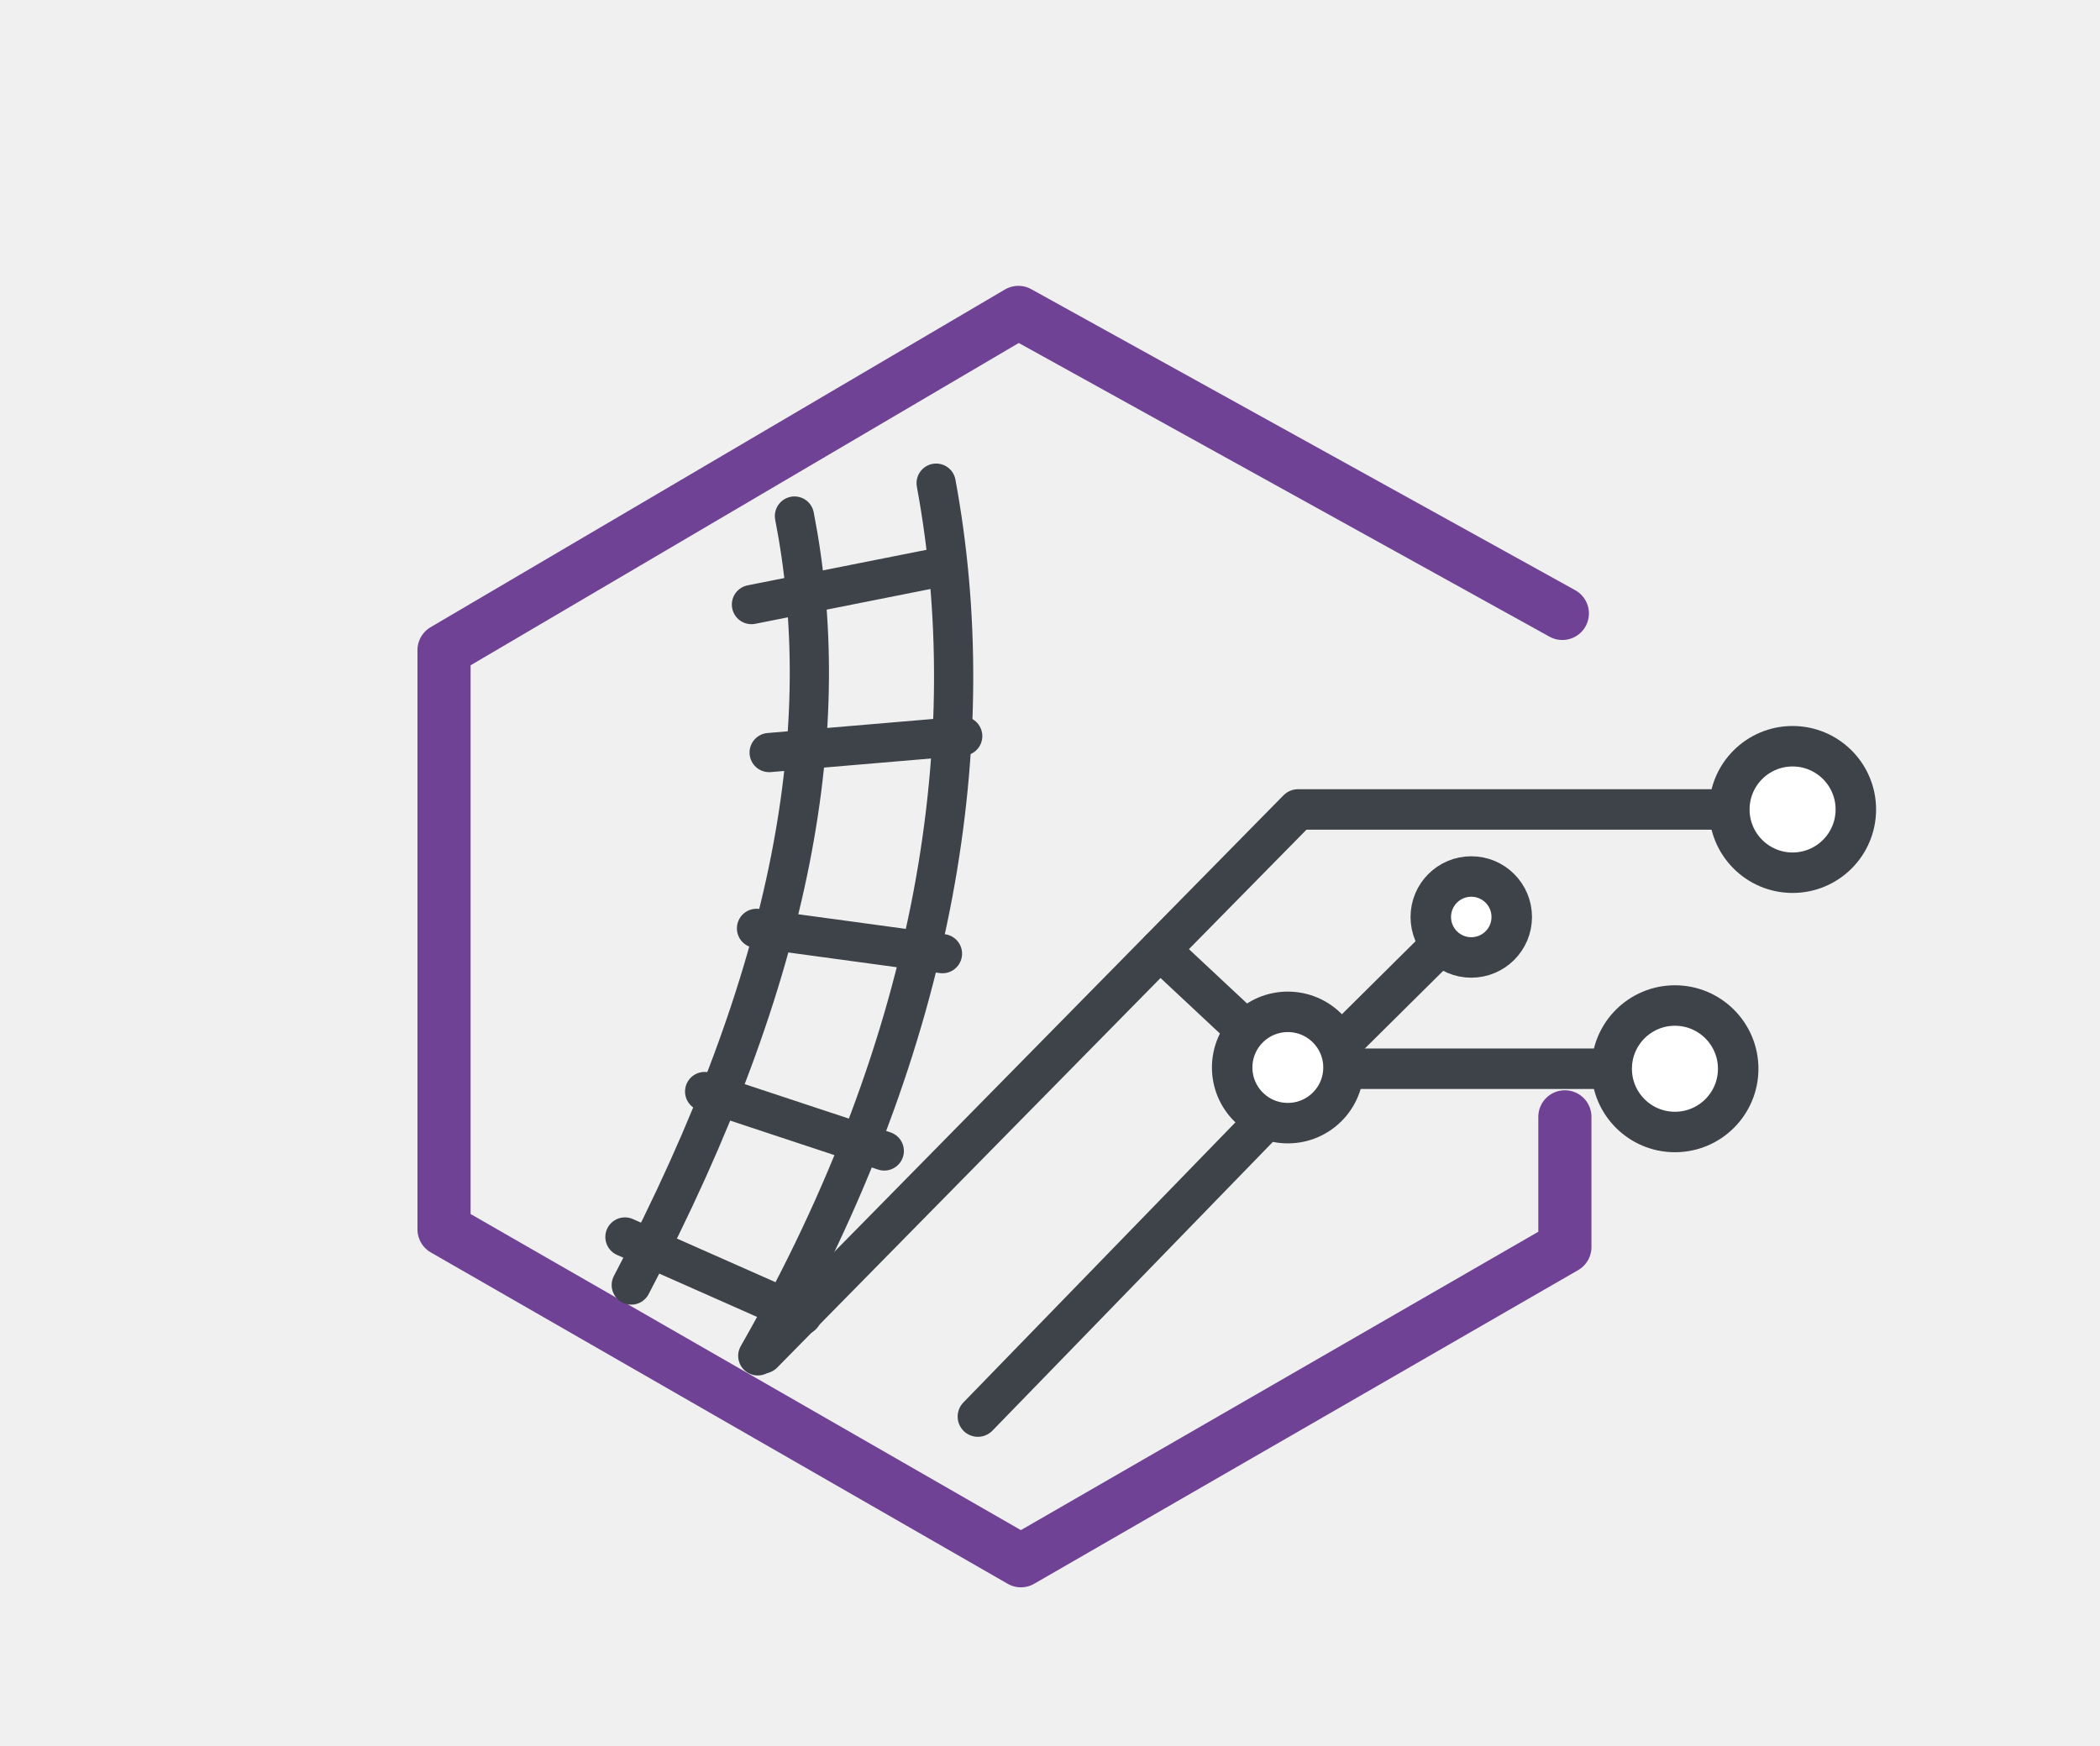
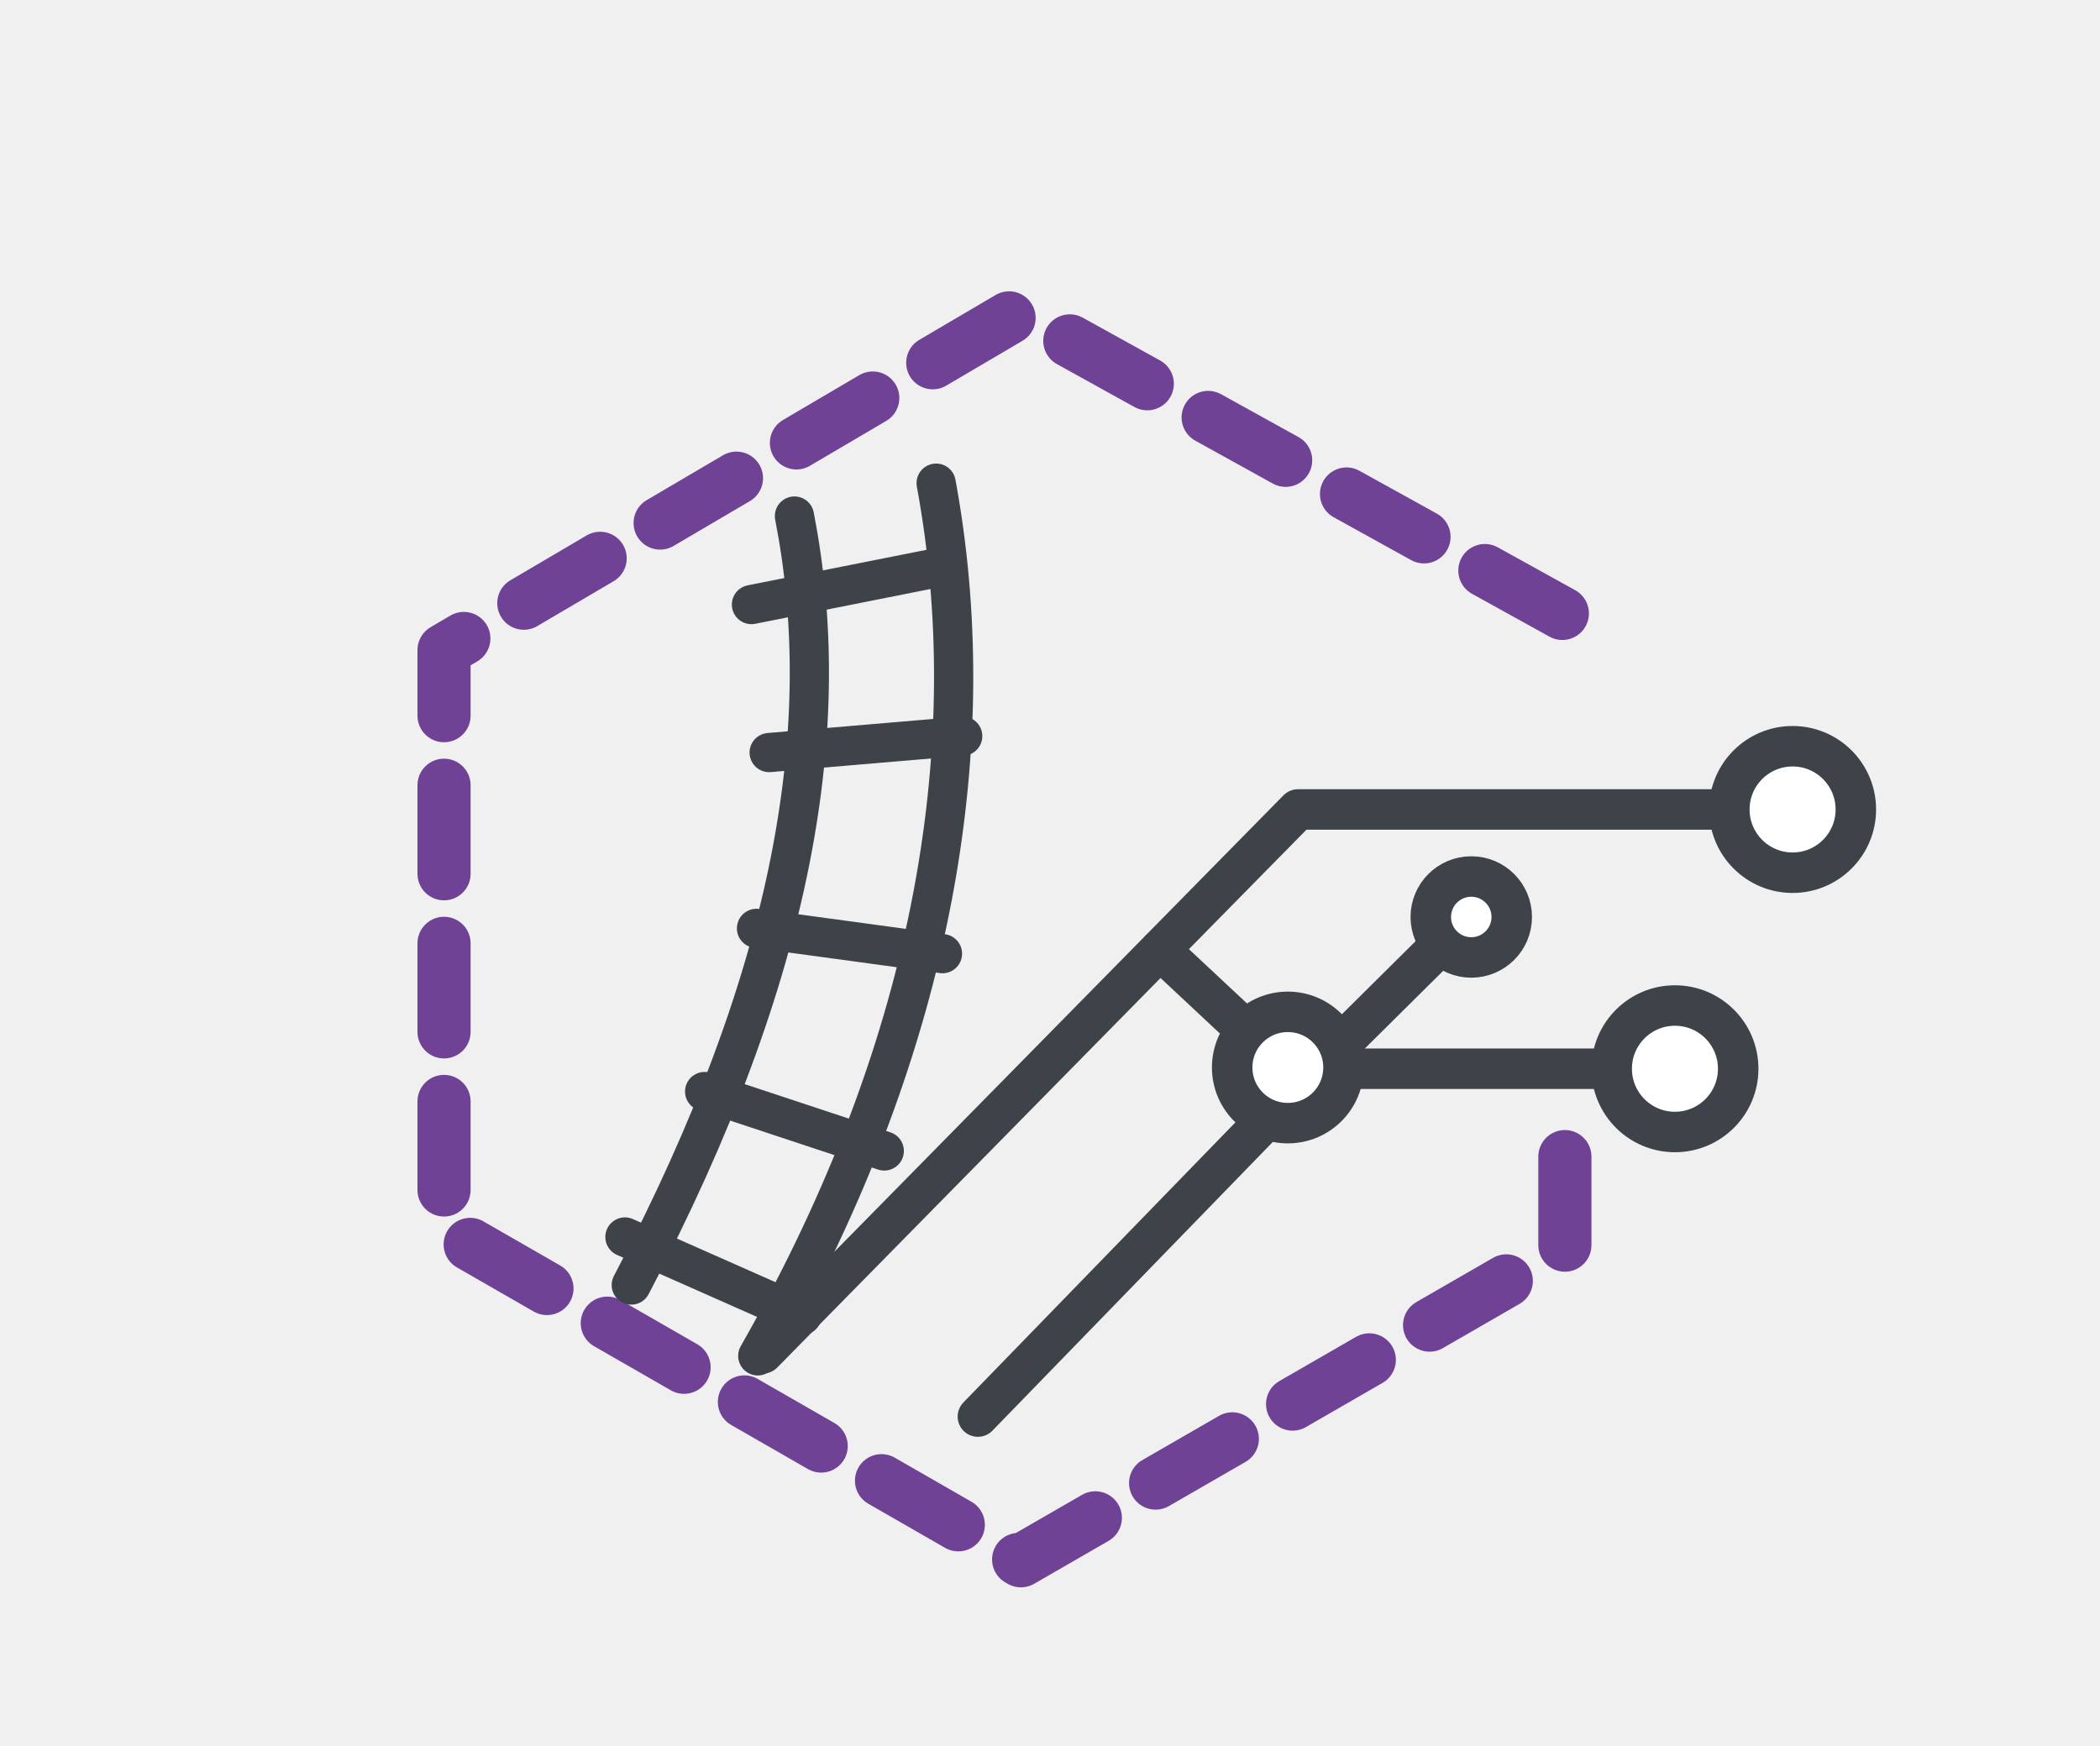
<svg xmlns="http://www.w3.org/2000/svg" width="166" height="138" viewBox="0 0 166 138" role="img" aria-labelledby="title desc">
  <g fill="none" stroke-linecap="round" stroke-linejoin="round">
-     <path d="M123.5 48.5 L80.5 24.7 L35.1 51.4 L35.1 97.2 L80.7 123.4 L123.7 98.6 L123.7 88.3" stroke="#6f4295" stroke-width="4.2" />
+     <path d="M123.5 48.5 L80.5 24.7 L35.1 51.4 L35.1 97.2 L80.7 123.4 L123.7 98.6 L123.7 88.3" stroke="#6f4295" stroke-width="4.2" stroke-dasharray="7 5.5" />
    <g stroke="#3E4349" stroke-width="3.1">
      <path d="M62.8 40.8 C66.0 57.2 63.0 76.7 49.9 101.6" />
      <path d="M74.0 38.2 C77.7 58.2 74.3 82.0 59.9 107.2" />
      <path d="M59.4 47.8 L74.5 44.8" />
      <path d="M60.8 59.5 L76.1 58.2" />
      <path d="M59.8 73.4 L74.5 75.4" />
      <path d="M55.7 86.3 L69.9 91.0" />
      <path d="M49.4 97.8 L63.4 104.0" />
    </g>
    <g stroke="#3E4349" stroke-width="3.2">
      <path d="M60.3 107.0 L102.6 64.0 L136.8 64.0" />
      <path d="M77.3 112.0 L104.0 84.5" />
      <path d="M104.0 84.5 L116.0 72.6" />
      <path d="M104.0 84.5 L116.2 84.5 L127.3 84.5" />
      <path d="M91.7 75.1 L99.4 82.3" />
      <circle cx="101.8" cy="84.4" r="4.4" fill="#ffffff" />
      <circle cx="116.3" cy="72.5" r="3.2" fill="#ffffff" />
      <circle cx="141.7" cy="64.0" r="5.0" fill="#ffffff" />
      <circle cx="132.4" cy="84.5" r="5.0" fill="#ffffff" />
    </g>
  </g>
</svg>
